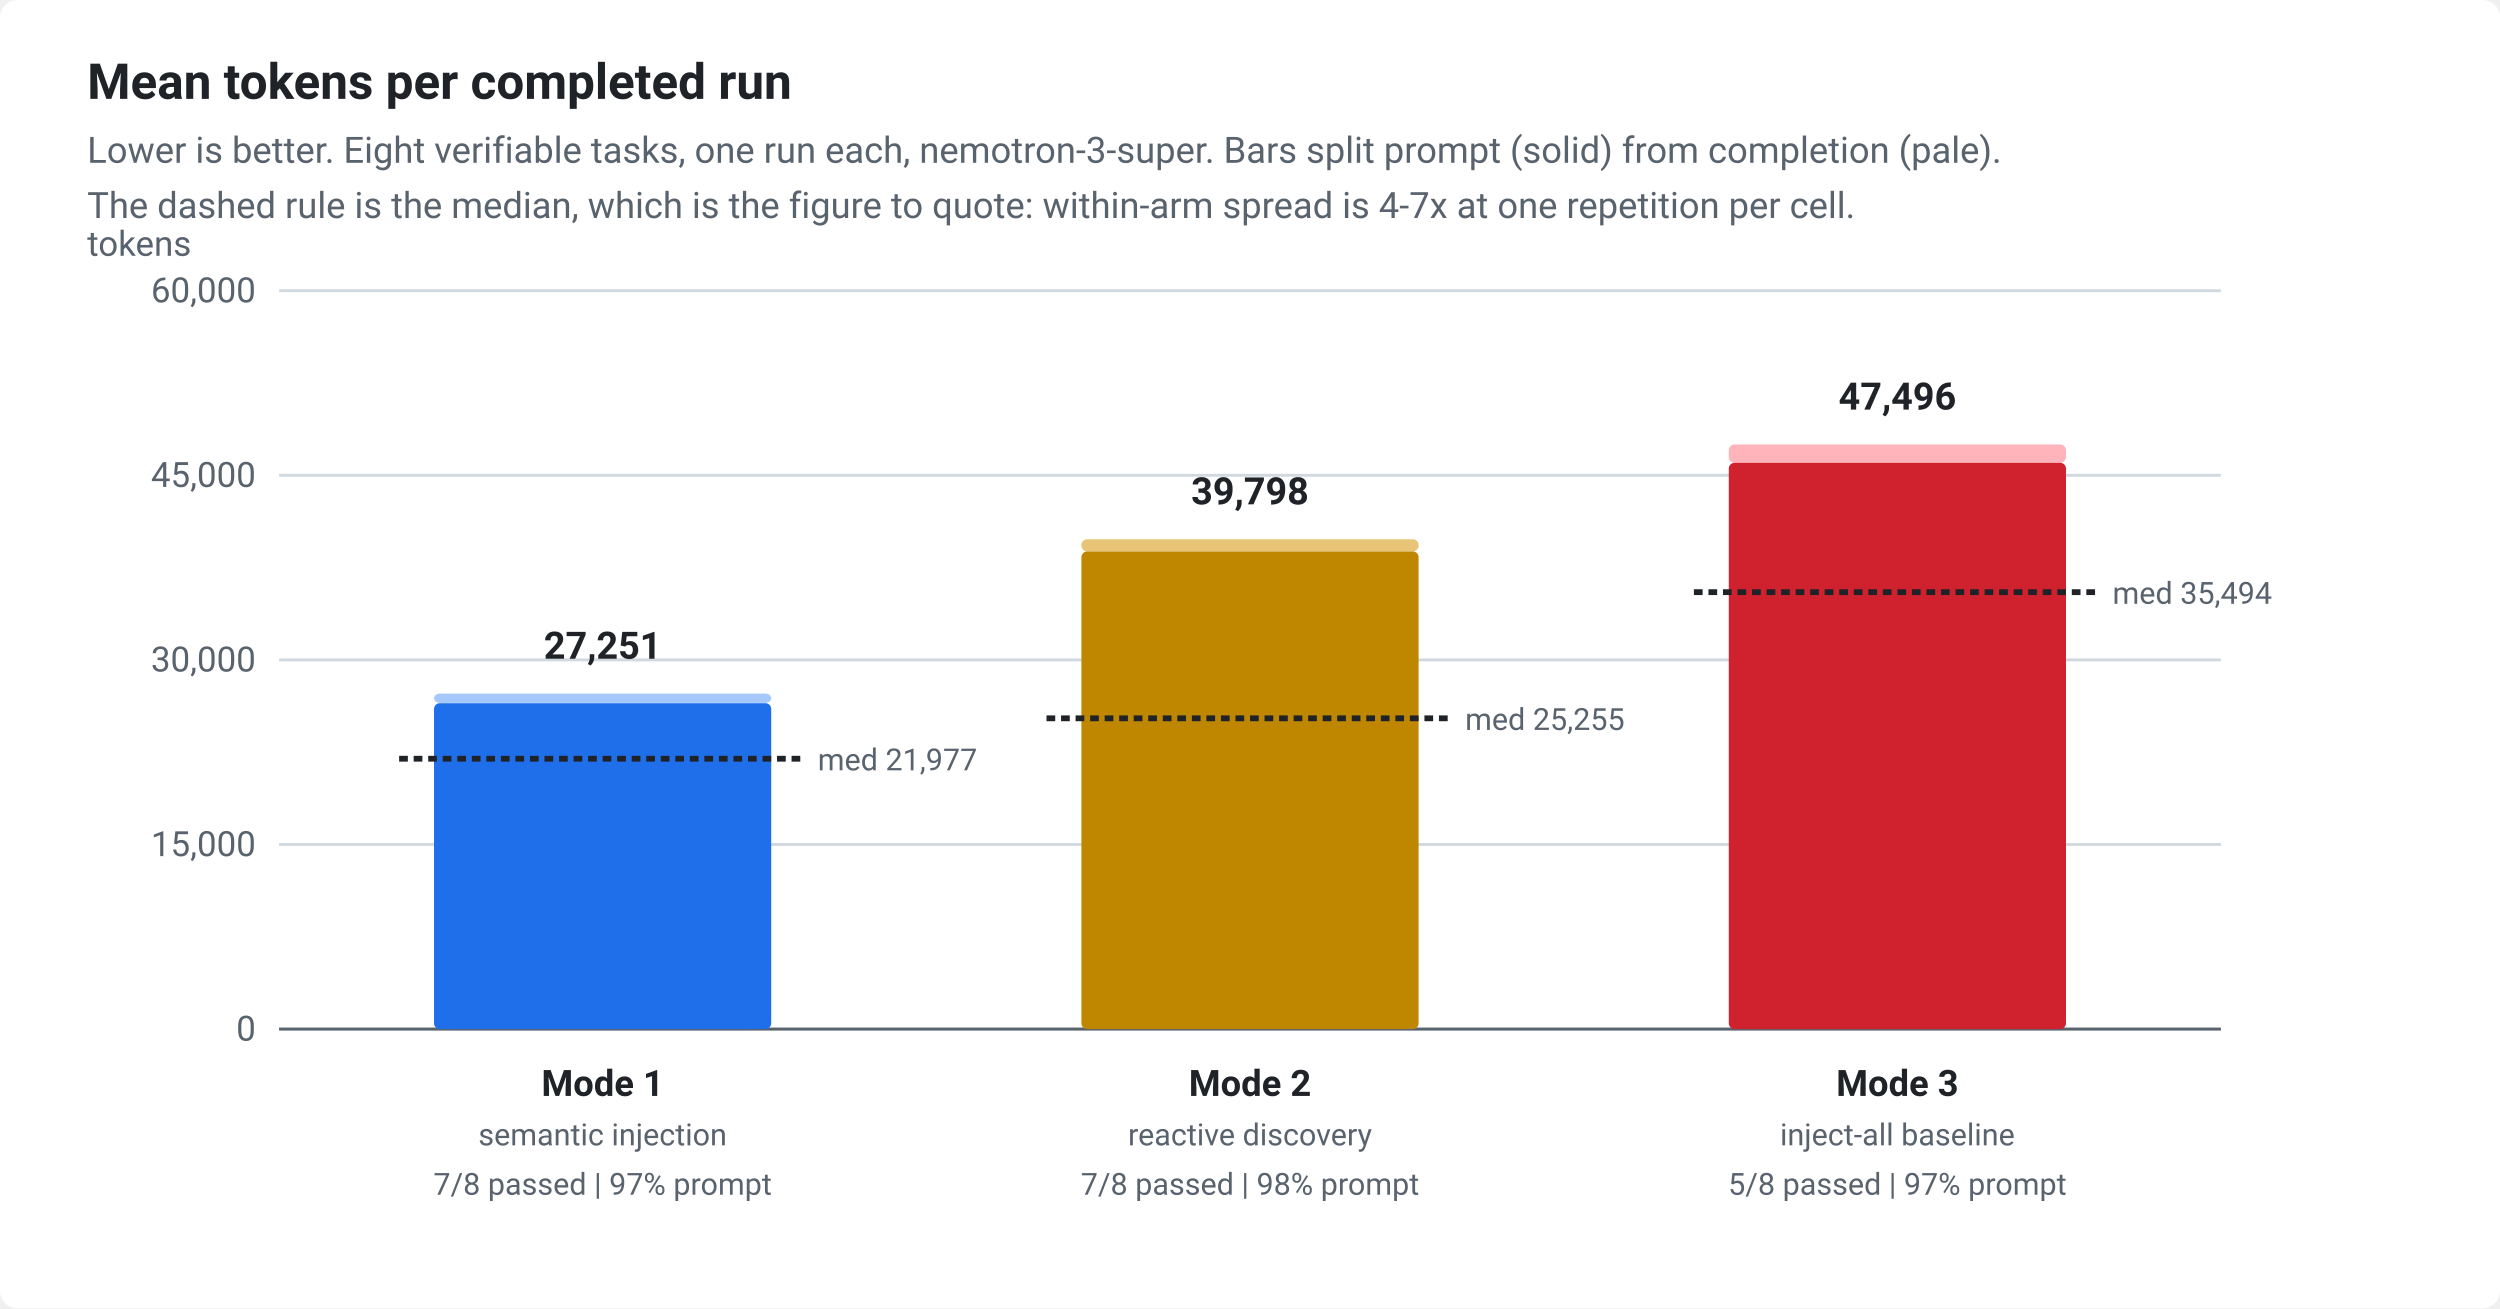
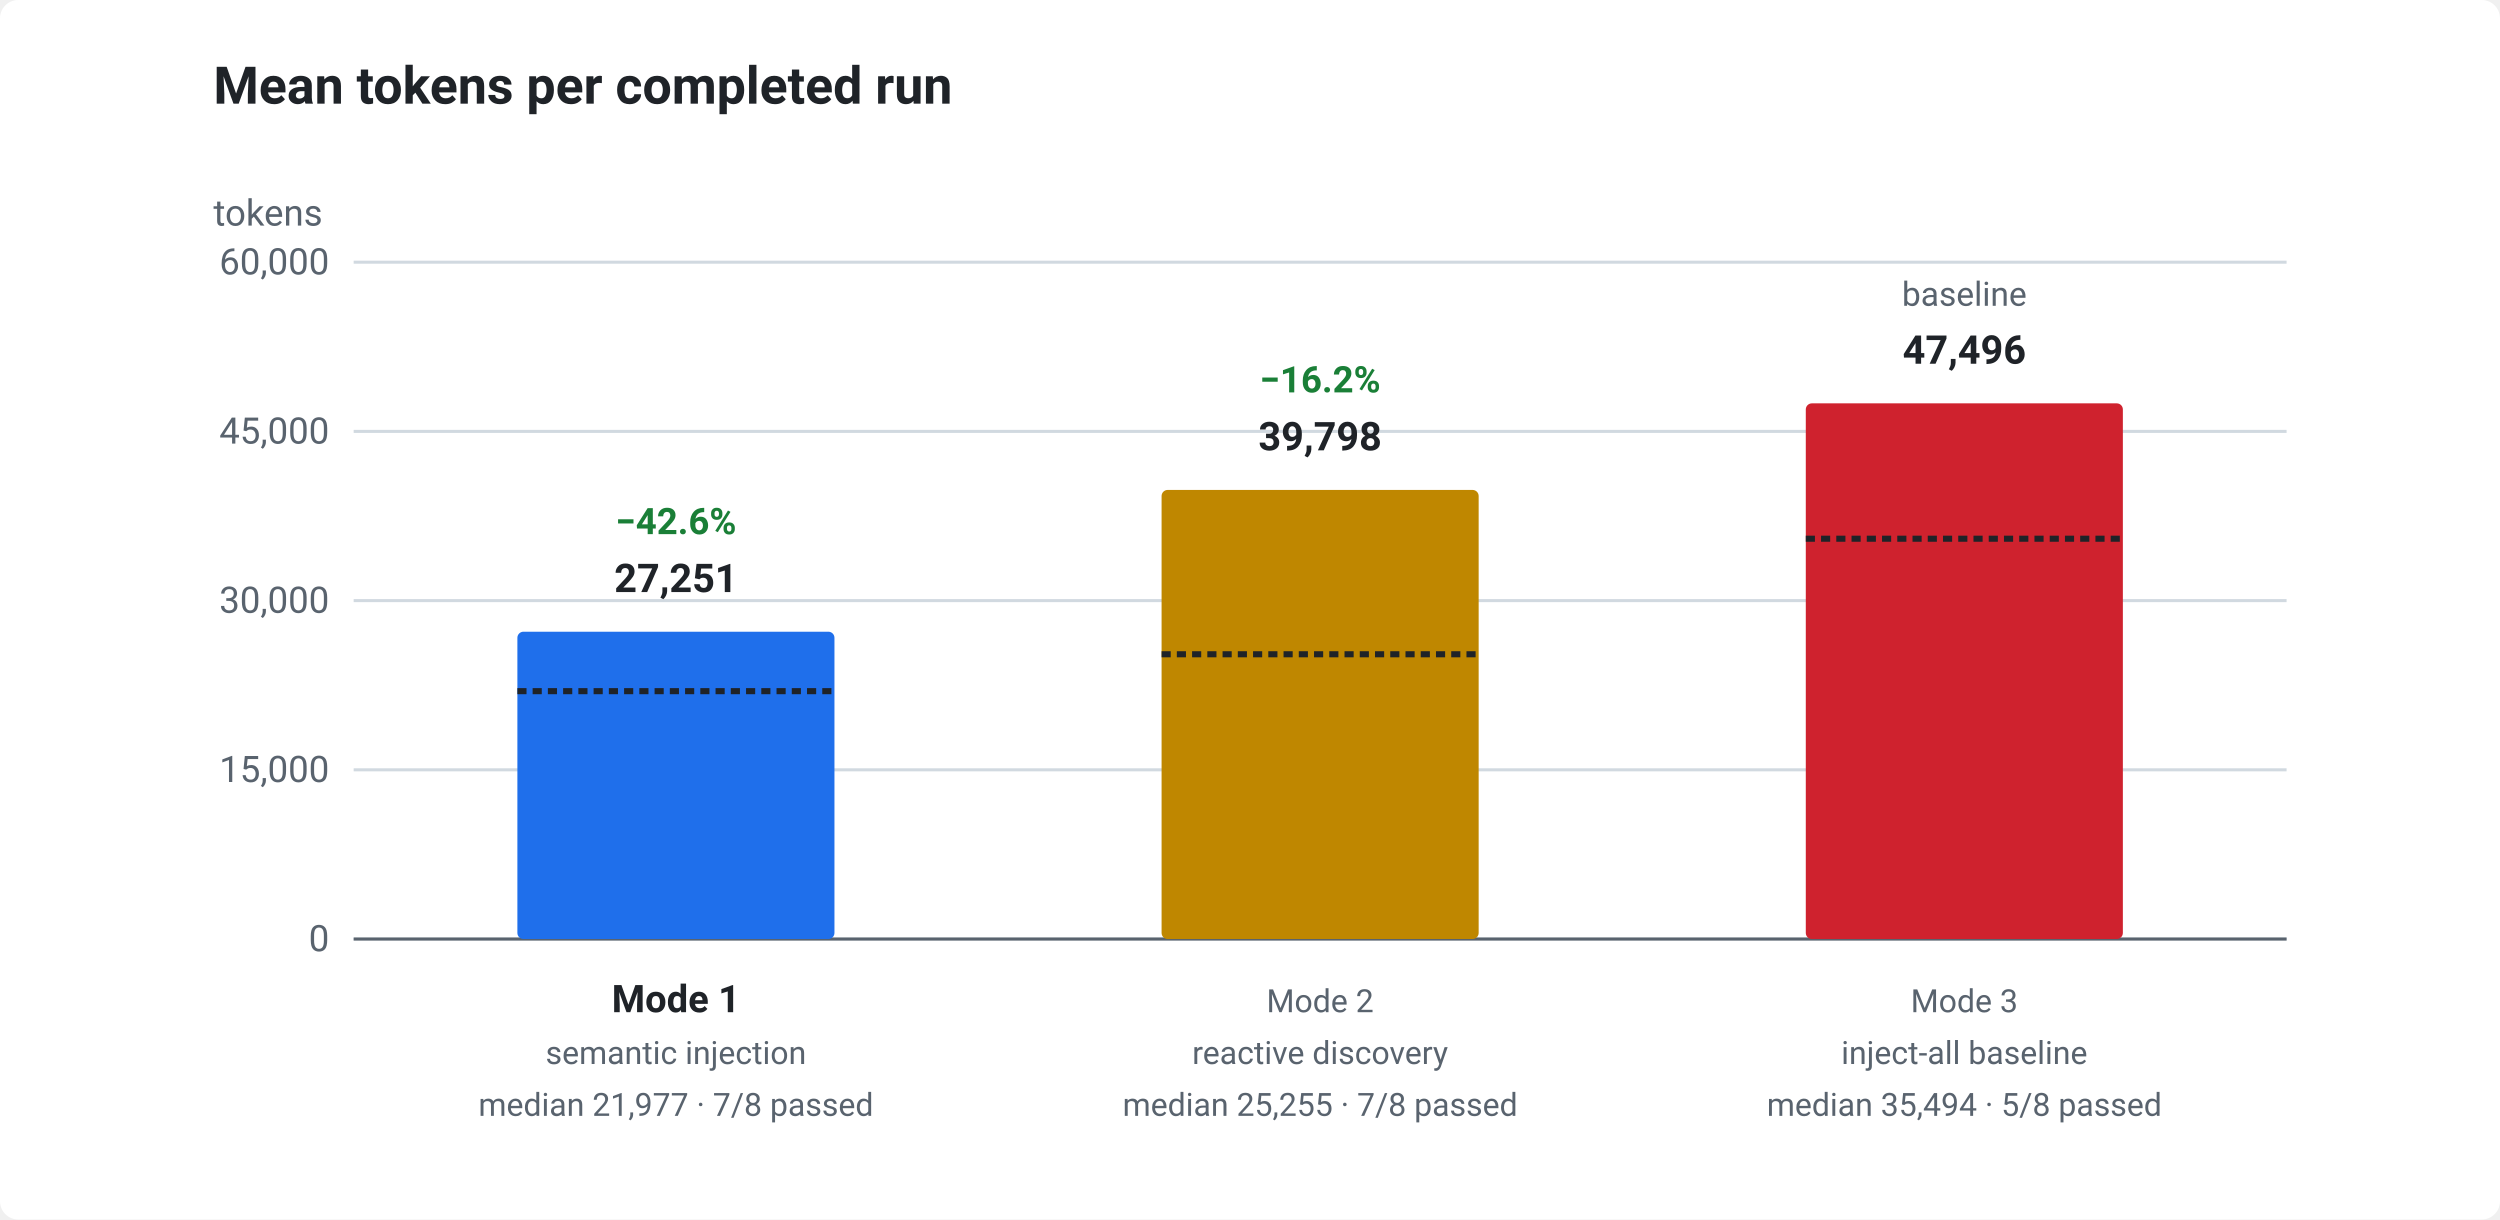
- <svg xmlns="http://www.w3.org/2000/svg" viewBox="0 0 860 450" width="860" height="450" role="img">
+ <svg xmlns="http://www.w3.org/2000/svg" viewBox="0 0 820 400" width="820" height="400" role="img">
  <style>.bg { fill: #ffffff; }
.title { font: 600 17px ui-sans-serif, -apple-system, Segoe UI, Roboto, Helvetica, Arial, sans-serif; fill: #1f2328; }
.sub { font: 400 12.5px ui-sans-serif, -apple-system, Segoe UI, Roboto, Helvetica, Arial, sans-serif; fill: #59636e; }
.axis { font: 400 12px ui-sans-serif, -apple-system, Segoe UI, Roboto, Helvetica, Arial, sans-serif; fill: #59636e; }
.lbl { font: 600 12.5px ui-sans-serif, -apple-system, Segoe UI, Roboto, Helvetica, Arial, sans-serif; fill: #1f2328; }
.val { font: 700 13px ui-sans-serif, -apple-system, Segoe UI, Roboto, Helvetica, Arial, sans-serif; fill: #1f2328; }
.small { font: 400 10.5px ui-sans-serif, -apple-system, Segoe UI, Roboto, Helvetica, Arial, sans-serif; fill: #59636e; }
.grid { stroke: #d1d9e0; stroke-width: 1; }
.axisline { stroke: #59636e; stroke-width: 1; }
.m1 { fill: #1f6feb; } .m2 { fill: #bf8700; } .m3 { fill: #cf222e; }
.m1c { fill: #a5c9ff; } .m2c { fill: #e8c477; } .m3c { fill: #ffb3ba; }
.medmark { stroke: #1f2328; stroke-width: 2; stroke-dasharray: 3 2; }
+ .good { font: 700 12px ui-sans-serif, -apple-system, Segoe UI, Roboto, Helvetica, Arial, sans-serif; fill: #1a7f37; }
+ .goodsm { font: 700 10px ui-sans-serif, -apple-system, Segoe UI, Roboto, Helvetica, Arial, sans-serif; fill: #1a7f37; }
+ .bad { font: 700 12px ui-sans-serif, -apple-system, Segoe UI, Roboto, Helvetica, Arial, sans-serif; fill: #a40e26; }
+ .badsm { font: 700 10px ui-sans-serif, -apple-system, Segoe UI, Roboto, Helvetica, Arial, sans-serif; fill: #a40e26; }
+ .base { font: 400 11px ui-sans-serif, -apple-system, Segoe UI, Roboto, Helvetica, Arial, sans-serif; fill: #59636e; }
@media (prefers-color-scheme: dark) {
  .bg { fill: #0d1117; }
  .title, .lbl, .val { fill: #e6edf3; }
-   .sub, .axis, .small { fill: #9198a1; }
+   .sub, .axis, .small, .base { fill: #9198a1; }
  .grid { stroke: #2f3742; }
  .axisline { stroke: #9198a1; }
  .m1 { fill: #58a6ff; } .m2 { fill: #d29922; } .m3 { fill: #f85149; }
  .m1c { fill: #1f4e85; } .m2c { fill: #6b4c08; } .m3c { fill: #7d2622; }
  .medmark { stroke: #e6edf3; }
+   .good, .goodsm { fill: #3fb950; }
+   .bad, .badsm { fill: #ff7b72; }
}</style>
-   <rect class="bg" width="860" height="450" rx="6" />
-   <text class="title" x="30.0" y="34.0">Mean tokens per completed run</text>
-   <text class="sub" x="30.0" y="56.0">Lower is better. Eight verifiable tasks, one run each, nemotron-3-super. Bars split prompt (solid) from completion (pale).</text>
-   <text class="sub" x="30.0" y="75.0">The dashed rule is the median, which is the figure to quote: within-arm spread is 4-7x at one repetition per cell.</text>
-   <line class="grid" x1="96.0" y1="354.0" x2="764.0" y2="354.0" />
-   <text class="axis" x="88.0" y="358.0" text-anchor="end">0</text>
-   <line class="grid" x1="96.0" y1="290.5" x2="764.0" y2="290.5" />
-   <text class="axis" x="88.0" y="294.5" text-anchor="end">15,000</text>
-   <line class="grid" x1="96.0" y1="227.0" x2="764.0" y2="227.0" />
-   <text class="axis" x="88.0" y="231.0" text-anchor="end">30,000</text>
-   <line class="grid" x1="96.0" y1="163.5" x2="764.0" y2="163.5" />
-   <text class="axis" x="88.0" y="167.5" text-anchor="end">45,000</text>
-   <line class="grid" x1="96.0" y1="100.0" x2="764.0" y2="100.0" />
-   <text class="axis" x="88.0" y="104.0" text-anchor="end">60,000</text>
-   <line class="axisline" x1="96.0" y1="354.0" x2="764.0" y2="354.0" />
-   <text class="axis" x="30.0" y="88.0">tokens</text>
-   <rect class="m1c" x="149.3" y="238.6" width="116.0" height="3.2" rx="2" />
-   <rect class="m1" x="149.3" y="241.9" width="116.0" height="112.1" rx="2" />
-   <text class="val" x="207.3" y="226.6" text-anchor="middle">27,251</text>
-   <line class="medmark" x1="137.3" y1="261.0" x2="277.3" y2="261.0" />
-   <text class="small" x="281.3" y="265.0">med 21,977</text>
-   <text class="lbl" x="207.3" y="377.0" text-anchor="middle">Mode 1</text>
-   <text class="small" x="207.3" y="394.0" text-anchor="middle">semantic injection</text>
-   <text class="small" x="207.3" y="411.0" text-anchor="middle">7/8 passed  |  97% prompt</text>
-   <rect class="m2c" x="372.0" y="185.5" width="116.0" height="4.2" rx="2" />
-   <rect class="m2" x="372.0" y="189.7" width="116.0" height="164.3" rx="2" />
-   <text class="val" x="430.0" y="173.5" text-anchor="middle">39,798</text>
-   <line class="medmark" x1="360.0" y1="247.1" x2="500.0" y2="247.1" />
-   <text class="small" x="504.0" y="251.1">med 25,255</text>
-   <text class="lbl" x="430.0" y="377.0" text-anchor="middle">Mode 2</text>
-   <text class="small" x="430.0" y="394.0" text-anchor="middle">reactive discovery</text>
-   <text class="small" x="430.0" y="411.0" text-anchor="middle">7/8 passed  |  98% prompt</text>
-   <rect class="m3c" x="594.7" y="152.9" width="116.0" height="6.3" rx="2" />
-   <rect class="m3" x="594.7" y="159.2" width="116.0" height="194.8" rx="2" />
-   <text class="val" x="652.7" y="140.9" text-anchor="middle">47,496</text>
-   <line class="medmark" x1="582.7" y1="203.7" x2="722.7" y2="203.7" />
-   <text class="small" x="726.7" y="207.7">med 35,494</text>
-   <text class="lbl" x="652.7" y="377.0" text-anchor="middle">Mode 3</text>
-   <text class="small" x="652.7" y="394.0" text-anchor="middle">inject-all baseline</text>
-   <text class="small" x="652.7" y="411.0" text-anchor="middle">5/8 passed  |  97% prompt</text>
+   <rect class="bg" width="820" height="400" rx="6" />
+   <text class="title" x="70.0" y="34.0">Mean tokens per completed run</text>
+   <line class="grid" x1="116.0" y1="308.0" x2="750.0" y2="308.0" />
+   <text class="axis" x="108.0" y="312.0" text-anchor="end">0</text>
+   <line class="grid" x1="116.0" y1="252.5" x2="750.0" y2="252.5" />
+   <text class="axis" x="108.0" y="256.5" text-anchor="end">15,000</text>
+   <line class="grid" x1="116.0" y1="197.0" x2="750.0" y2="197.0" />
+   <text class="axis" x="108.0" y="201.0" text-anchor="end">30,000</text>
+   <line class="grid" x1="116.0" y1="141.5" x2="750.0" y2="141.5" />
+   <text class="axis" x="108.0" y="145.5" text-anchor="end">45,000</text>
+   <line class="grid" x1="116.0" y1="86.0" x2="750.0" y2="86.0" />
+   <text class="axis" x="108.0" y="90.0" text-anchor="end">60,000</text>
+   <line class="axisline" x1="116.0" y1="308.0" x2="750.0" y2="308.0" />
+   <text class="axis" x="70.0" y="74.0">tokens</text>
+   <rect class="m1" x="169.7" y="207.2" width="104.0" height="100.8" rx="2" />
+   <text class="val" x="221.7" y="194.2" text-anchor="middle">27,251</text>
+   <text class="good" x="221.7" y="175.2" text-anchor="middle">−42.6%</text>
+   <line class="medmark" x1="169.7" y1="226.7" x2="273.7" y2="226.7" />
+   <text class="lbl" x="221.7" y="332.0" text-anchor="middle">Mode 1</text>
+   <text class="small" x="221.7" y="349.0" text-anchor="middle">semantic injection</text>
+   <text class="small" x="221.7" y="366.0" text-anchor="middle">median 21,977  ·  7/8 passed</text>
+   <rect class="m2" x="381.0" y="160.7" width="104.0" height="147.3" rx="2" />
+   <text class="val" x="433.0" y="147.7" text-anchor="middle">39,798</text>
+   <text class="good" x="433.0" y="128.7" text-anchor="middle">−16.2%</text>
+   <line class="medmark" x1="381.0" y1="214.6" x2="485.0" y2="214.6" />
+   <text class="small" x="433.0" y="332.0" text-anchor="middle">Mode 2</text>
+   <text class="small" x="433.0" y="349.0" text-anchor="middle">reactive discovery</text>
+   <text class="small" x="433.0" y="366.0" text-anchor="middle">median 25,255  ·  7/8 passed</text>
+   <rect class="m3" x="592.3" y="132.3" width="104.0" height="175.7" rx="2" />
+   <text class="val" x="644.3" y="119.3" text-anchor="middle">47,496</text>
+   <text class="base" x="644.3" y="100.3" text-anchor="middle">baseline</text>
+   <line class="medmark" x1="592.3" y1="176.7" x2="696.3" y2="176.7" />
+   <text class="small" x="644.3" y="332.0" text-anchor="middle">Mode 3</text>
+   <text class="small" x="644.3" y="349.0" text-anchor="middle">inject-all baseline</text>
+   <text class="small" x="644.3" y="366.0" text-anchor="middle">median 35,494  ·  5/8 passed</text>
</svg>
